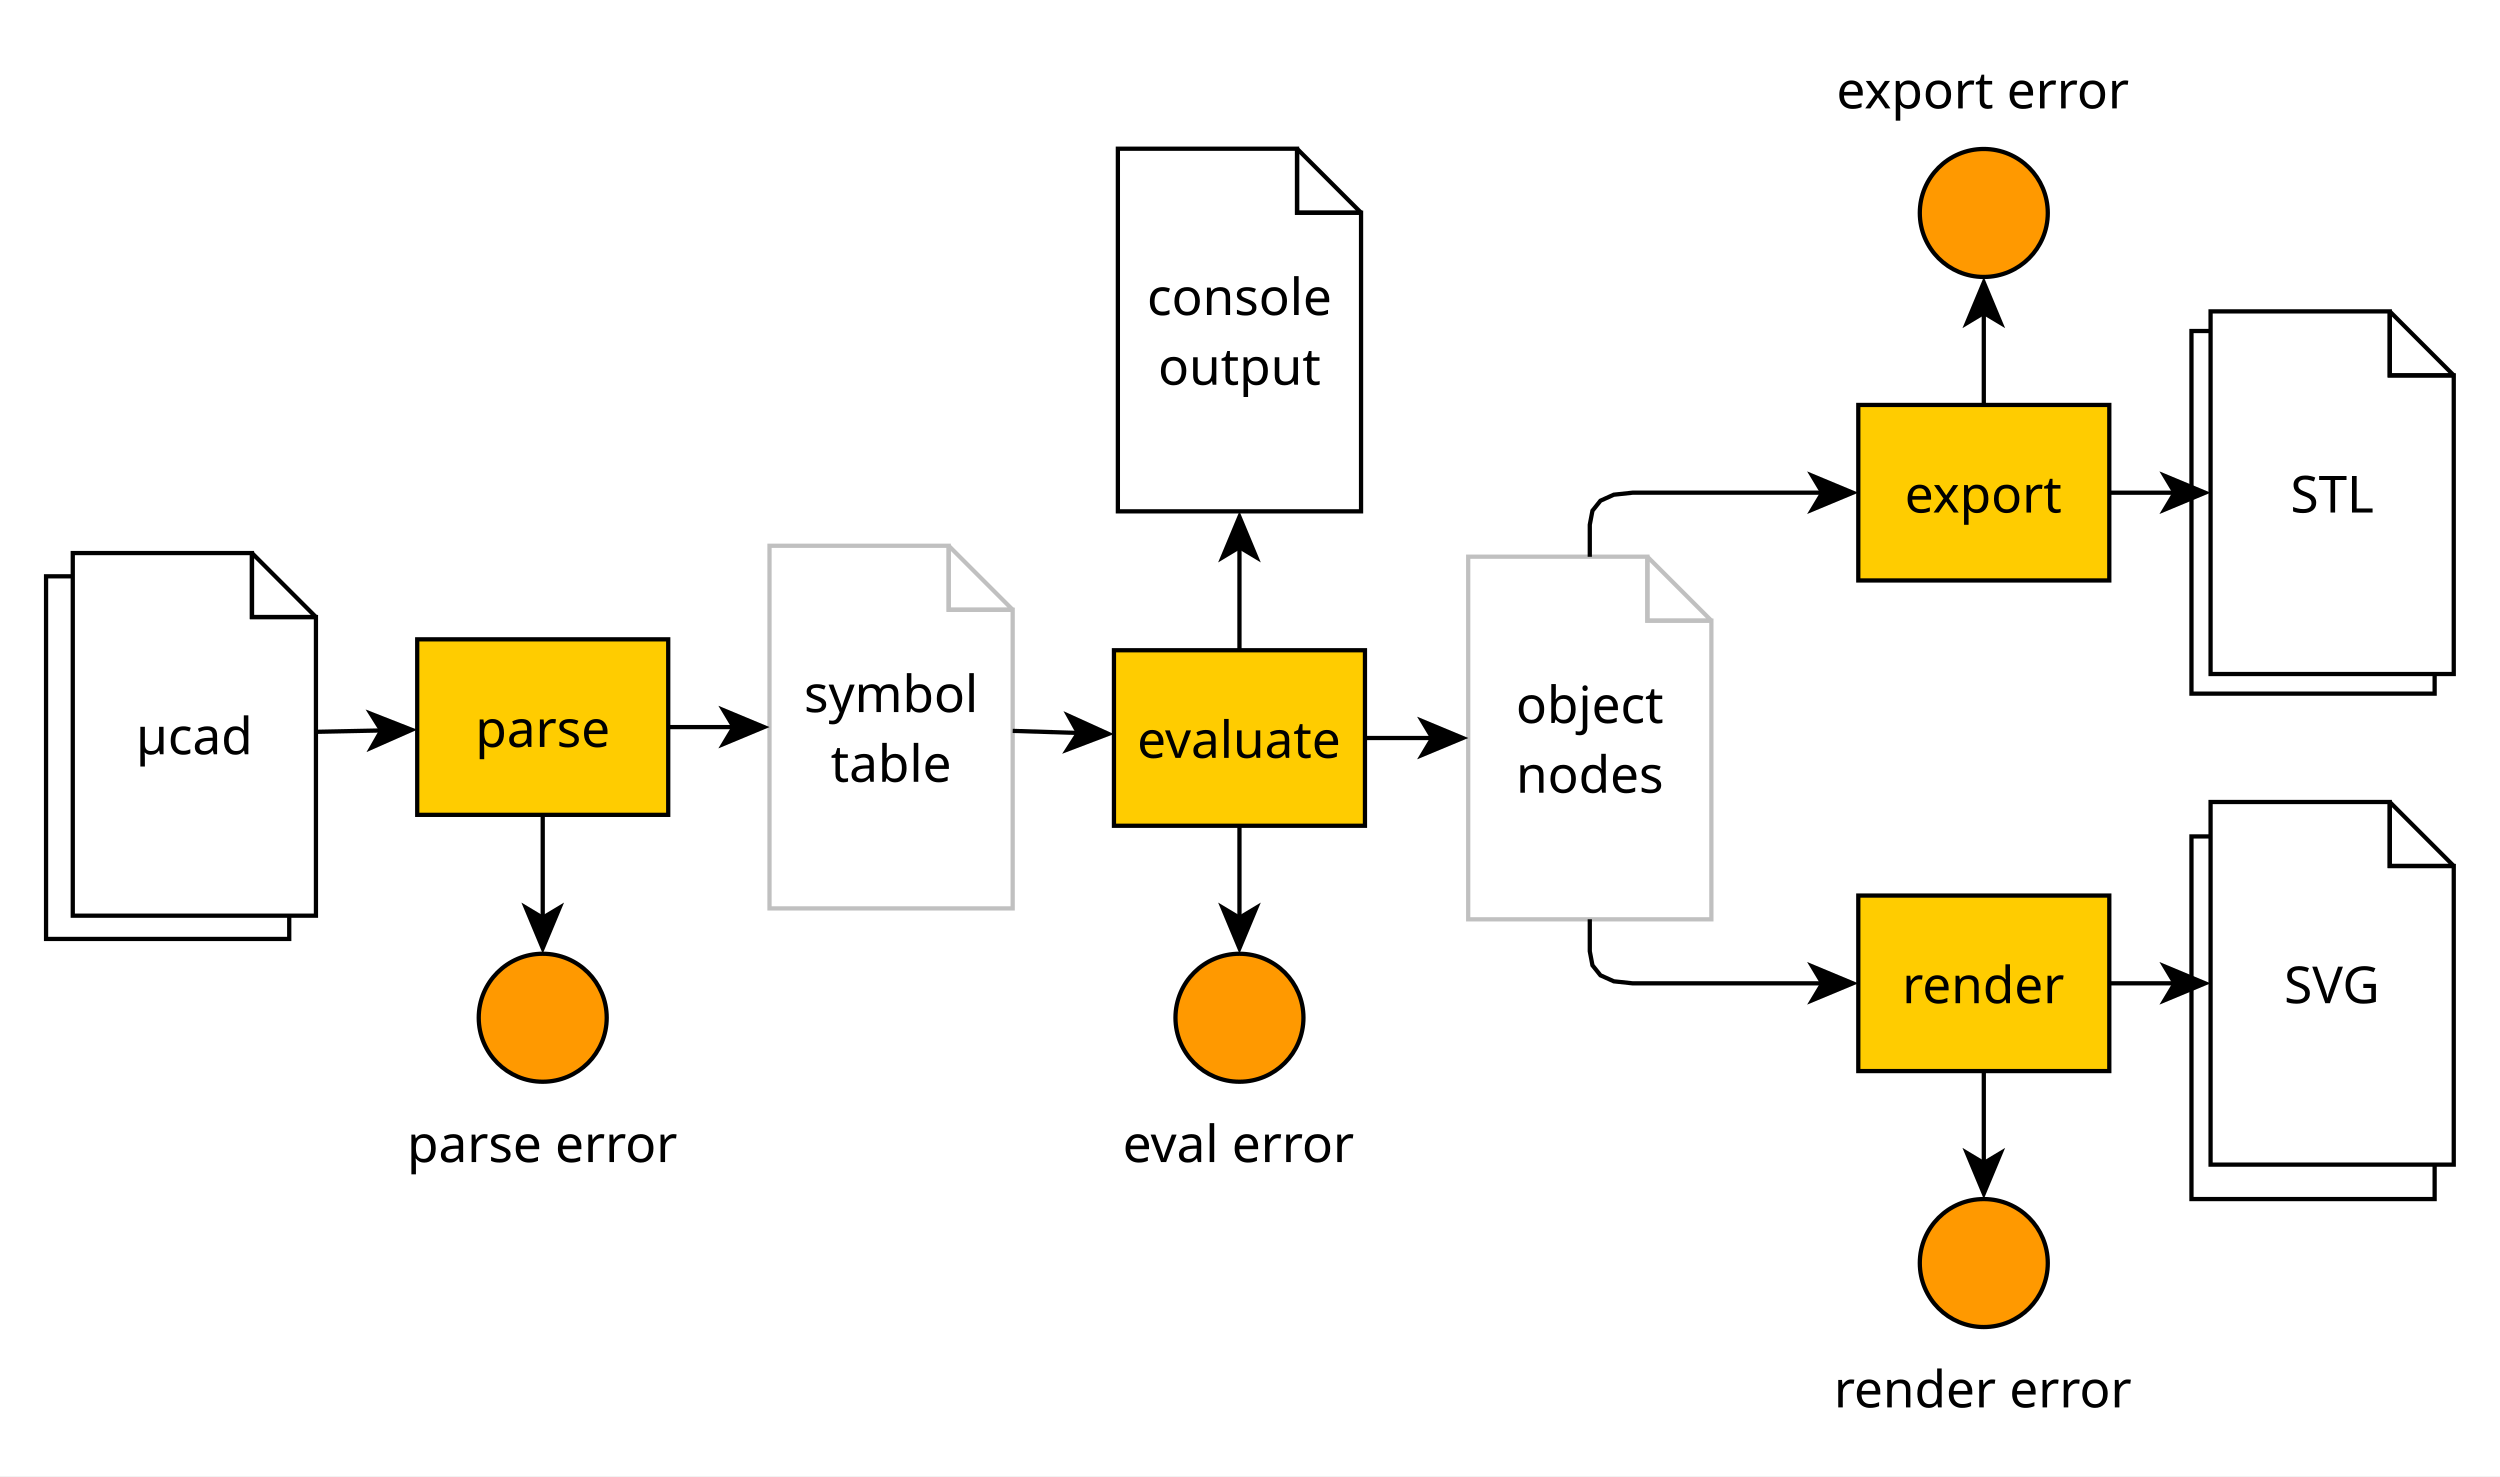
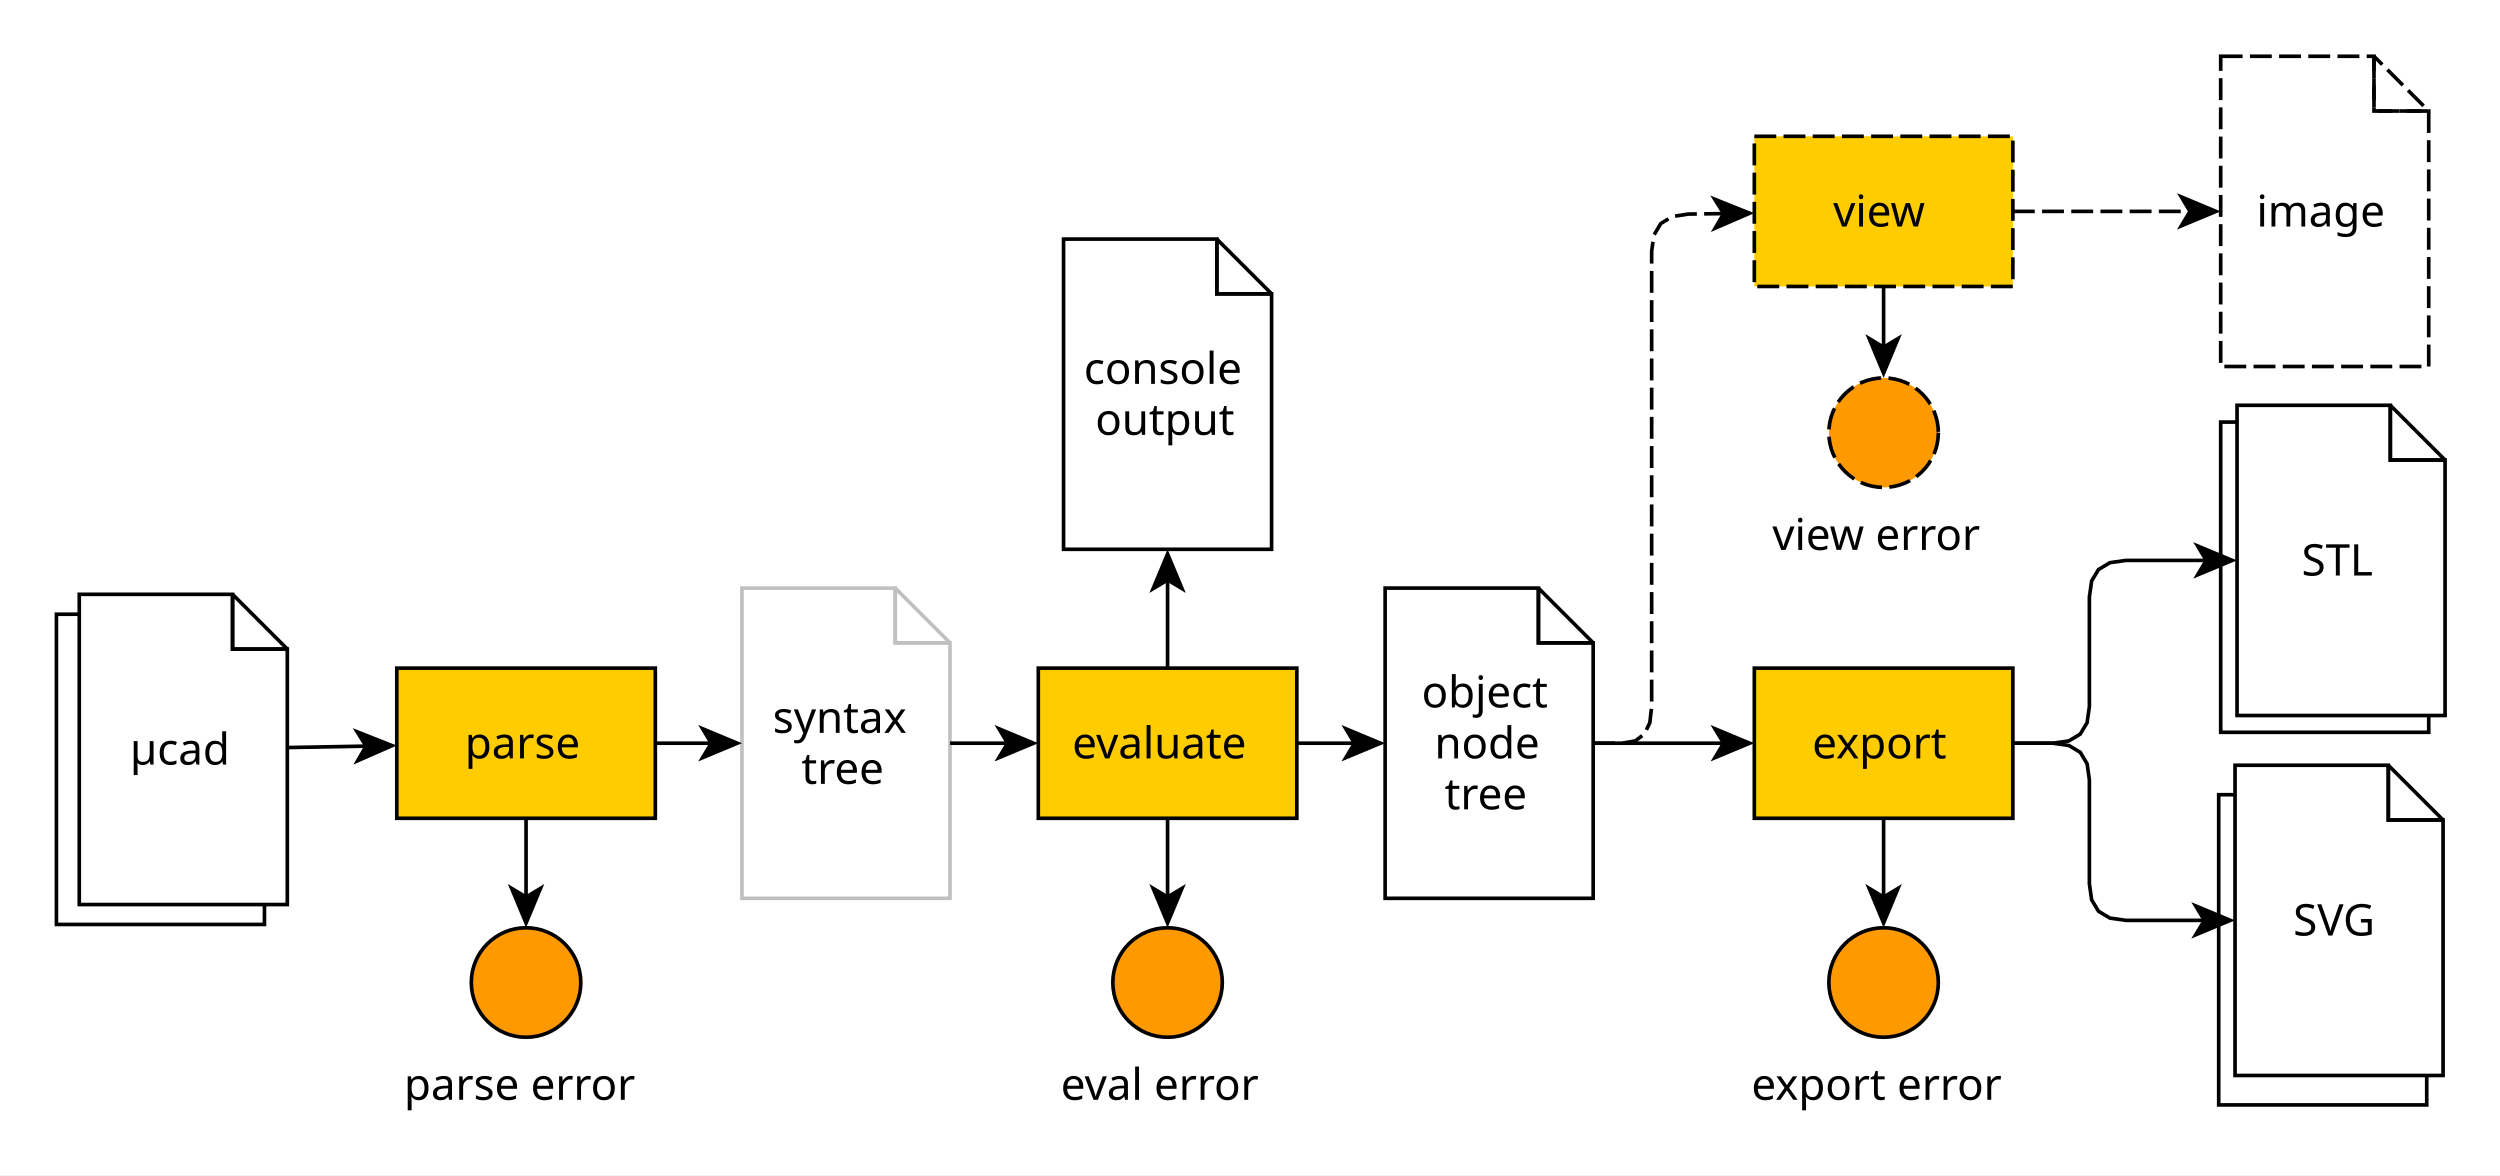
- <svg xmlns="http://www.w3.org/2000/svg" fill-opacity="1" color-rendering="auto" color-interpolation="auto" text-rendering="auto" stroke="black" stroke-linecap="square" width="879" stroke-miterlimit="10" shape-rendering="auto" stroke-opacity="1" fill="black" stroke-dasharray="none" font-weight="normal" stroke-width="1" height="519" font-family="'Dialog'" font-style="normal" stroke-linejoin="miter" font-size="12px" stroke-dashoffset="0" image-rendering="auto">
+ <svg xmlns="http://www.w3.org/2000/svg" fill-opacity="1" color-rendering="auto" color-interpolation="auto" text-rendering="auto" stroke="black" stroke-linecap="square" width="685" stroke-miterlimit="10" shape-rendering="auto" stroke-opacity="1" fill="black" stroke-dasharray="none" font-weight="normal" stroke-width="1" height="322" font-family="'Dialog'" font-style="normal" stroke-linejoin="miter" font-size="12px" stroke-dashoffset="0" image-rendering="auto">
  <defs id="genericDefs" />
  <g>
    <defs id="defs1">
      <clipPath clipPathUnits="userSpaceOnUse" id="clipPath1">
-         <path d="M0 0 L879 0 L879 519 L0 519 L0 0 Z" />
+         <path d="M0 0 L685 0 L685 322 L0 322 L0 0 Z" />
      </clipPath>
      <clipPath clipPathUnits="userSpaceOnUse" id="clipPath2">
-         <path d="M300 143 L886 143 L886 489 L300 489 L300 143 Z" />
+         <path d="M250 458 L935 458 L935 780 L250 780 L250 458 Z" />
      </clipPath>
    </defs>
-     <g fill="white" text-rendering="geometricPrecision" shape-rendering="geometricPrecision" transform="scale(1.5,1.5) translate(-300,-143)" stroke="white">
-       <rect x="300" width="586" height="346" y="143" clip-path="url(#clipPath2)" stroke="none" />
+     <g fill="white" text-rendering="geometricPrecision" shape-rendering="geometricPrecision" transform="translate(-250,-458)" stroke="white">
+       <rect x="250" width="685" height="322" y="458" clip-path="url(#clipPath2)" stroke="none" />
    </g>
-     <g fill="white" text-rendering="geometricPrecision" shape-rendering="geometricPrecision" transform="matrix(1.5,0,0,1.5,-450,-214.5)" stroke="white">
-       <path d="M813.679 339.06 L855.679 339.06 L855.679 354.06 L870.679 354.06 L870.679 424.06 L813.679 424.06 Z" stroke="none" clip-path="url(#clipPath2)" />
-       <path d="M855.679 339.06 L855.679 354.06 L870.679 354.06 Z" clip-path="url(#clipPath2)" fill-rule="evenodd" stroke="none" />
+     <g fill="rgb(255,204,0)" text-rendering="geometricPrecision" shape-rendering="geometricPrecision" transform="matrix(1,0,0,1,-250,-458)" stroke="rgb(255,204,0)">
+       <rect x="730.687" width="70.836" height="41.141" y="641.068" clip-path="url(#clipPath2)" stroke="none" />
    </g>
-     <g text-rendering="geometricPrecision" stroke-miterlimit="1.45" shape-rendering="geometricPrecision" transform="matrix(1.5,0,0,1.5,-450,-214.5)" stroke-linecap="butt">
-       <path fill="none" d="M813.679 339.06 L855.679 339.06 L855.679 354.06 L870.679 354.06 L870.679 424.06 L813.679 424.06 Z" clip-path="url(#clipPath2)" />
-       <path fill="none" d="M855.679 339.06 L855.679 354.06 L870.679 354.06 Z" clip-path="url(#clipPath2)" fill-rule="evenodd" />
-       <text x="830.917" xml:space="preserve" y="386.216" clip-path="url(#clipPath2)" font-family="sans-serif" stroke="none">SVG</text>
+     <g text-rendering="geometricPrecision" stroke-miterlimit="1.45" shape-rendering="geometricPrecision" transform="matrix(1,0,0,1,-250,-458)" stroke-linecap="butt">
+       <rect fill="none" x="730.687" width="70.836" height="41.141" y="641.068" clip-path="url(#clipPath2)" />
+       <text x="746.564" xml:space="preserve" y="665.793" clip-path="url(#clipPath2)" font-family="sans-serif" stroke="none">export</text>
    </g>
-     <g fill="white" text-rendering="geometricPrecision" shape-rendering="geometricPrecision" transform="matrix(1.5,0,0,1.5,-450,-214.5)" stroke="white">
-       <path d="M310.796 278.089 L352.796 278.089 L352.796 293.089 L367.796 293.089 L367.796 363.089 L310.796 363.089 Z" stroke="none" clip-path="url(#clipPath2)" />
-       <path d="M352.796 278.089 L352.796 293.089 L367.796 293.089 Z" clip-path="url(#clipPath2)" fill-rule="evenodd" stroke="none" />
+     <g fill="white" text-rendering="geometricPrecision" shape-rendering="geometricPrecision" transform="matrix(1,0,0,1,-250,-458)" stroke="white">
+       <path d="M857.923 675.749 L899.923 675.749 L899.923 690.749 L914.923 690.749 L914.923 760.749 L857.923 760.749 Z" stroke="none" clip-path="url(#clipPath2)" />
+       <path d="M899.923 675.749 L899.923 690.749 L914.923 690.749 Z" clip-path="url(#clipPath2)" fill-rule="evenodd" stroke="none" />
    </g>
-     <g text-rendering="geometricPrecision" stroke-miterlimit="1.45" shape-rendering="geometricPrecision" transform="matrix(1.5,0,0,1.5,-450,-214.5)" stroke-linecap="butt">
-       <path fill="none" d="M310.796 278.089 L352.796 278.089 L352.796 293.089 L367.796 293.089 L367.796 363.089 L310.796 363.089 Z" clip-path="url(#clipPath2)" />
-       <path fill="none" d="M352.796 278.089 L352.796 293.089 L367.796 293.089 Z" clip-path="url(#clipPath2)" fill-rule="evenodd" />
-       <text x="325.622" xml:space="preserve" y="325.245" clip-path="url(#clipPath2)" font-family="sans-serif" stroke="none">µcad</text>
+     <g text-rendering="geometricPrecision" stroke-miterlimit="1.45" shape-rendering="geometricPrecision" transform="matrix(1,0,0,1,-250,-458)" stroke-linecap="butt">
+       <path fill="none" d="M857.923 675.749 L899.923 675.749 L899.923 690.749 L914.923 690.749 L914.923 760.749 L857.923 760.749 Z" clip-path="url(#clipPath2)" />
+       <path fill="none" d="M899.923 675.749 L899.923 690.749 L914.923 690.749 Z" clip-path="url(#clipPath2)" fill-rule="evenodd" />
+       <text x="873.86" xml:space="preserve" y="722.404" clip-path="url(#clipPath2)" font-family="sans-serif" stroke="none">SVG</text>
    </g>
-     <g fill="rgb(255,204,0)" text-rendering="geometricPrecision" shape-rendering="geometricPrecision" transform="matrix(1.5,0,0,1.5,-450,-214.5)" stroke="rgb(255,204,0)">
-       <rect x="397.796" width="58.836" height="41.141" y="292.859" clip-path="url(#clipPath2)" stroke="none" />
+     <g fill="white" text-rendering="geometricPrecision" shape-rendering="geometricPrecision" transform="matrix(1,0,0,1,-250,-458)" stroke="white">
+       <path d="M265.461 626.299 L307.461 626.299 L307.461 641.299 L322.461 641.299 L322.461 711.299 L265.461 711.299 Z" stroke="none" clip-path="url(#clipPath2)" />
+       <path d="M307.461 626.299 L307.461 641.299 L322.461 641.299 Z" clip-path="url(#clipPath2)" fill-rule="evenodd" stroke="none" />
    </g>
-     <g text-rendering="geometricPrecision" stroke-miterlimit="1.45" shape-rendering="geometricPrecision" transform="matrix(1.5,0,0,1.5,-450,-214.5)" stroke-linecap="butt">
-       <rect fill="none" x="397.796" width="58.836" height="41.141" y="292.859" clip-path="url(#clipPath2)" />
-       <text x="411.422" xml:space="preserve" y="318.086" clip-path="url(#clipPath2)" font-family="sans-serif" stroke="none">parse</text>
+     <g text-rendering="geometricPrecision" stroke-miterlimit="1.45" shape-rendering="geometricPrecision" transform="matrix(1,0,0,1,-250,-458)" stroke-linecap="butt">
+       <path fill="none" d="M265.461 626.299 L307.461 626.299 L307.461 641.299 L322.461 641.299 L322.461 711.299 L265.461 711.299 Z" clip-path="url(#clipPath2)" />
+       <path fill="none" d="M307.461 626.299 L307.461 641.299 L322.461 641.299 Z" clip-path="url(#clipPath2)" fill-rule="evenodd" />
+       <text x="279.359" xml:space="preserve" y="672.953" clip-path="url(#clipPath2)" font-family="sans-serif" stroke="none">µcad</text>
    </g>
-     <g fill="rgb(255,204,0)" text-rendering="geometricPrecision" shape-rendering="geometricPrecision" transform="matrix(1.5,0,0,1.5,-450,-214.5)" stroke="rgb(255,204,0)">
-       <rect x="561.111" width="58.836" height="41.141" y="295.419" clip-path="url(#clipPath2)" stroke="none" />
+     <g fill="rgb(255,204,0)" text-rendering="geometricPrecision" shape-rendering="geometricPrecision" transform="matrix(1,0,0,1,-250,-458)" stroke="rgb(255,204,0)">
+       <rect x="358.721" width="70.836" height="41.141" y="641.068" clip-path="url(#clipPath2)" stroke="none" />
    </g>
-     <g text-rendering="geometricPrecision" stroke-miterlimit="1.45" shape-rendering="geometricPrecision" transform="matrix(1.5,0,0,1.5,-450,-214.5)" stroke-linecap="butt">
-       <rect fill="none" x="561.111" width="58.836" height="41.141" y="295.419" clip-path="url(#clipPath2)" />
-       <text x="566.559" xml:space="preserve" y="320.646" clip-path="url(#clipPath2)" font-family="sans-serif" stroke="none">evaluate</text>
+     <g text-rendering="geometricPrecision" stroke-miterlimit="1.45" shape-rendering="geometricPrecision" transform="matrix(1,0,0,1,-250,-458)" stroke-linecap="butt">
+       <rect fill="none" x="358.721" width="70.836" height="41.141" y="641.068" clip-path="url(#clipPath2)" />
+       <text x="377.37" xml:space="preserve" y="665.793" clip-path="url(#clipPath2)" font-family="sans-serif" stroke="none">parse</text>
    </g>
-     <g fill="rgb(255,204,0)" text-rendering="geometricPrecision" shape-rendering="geometricPrecision" transform="matrix(1.5,0,0,1.5,-450,-214.5)" stroke="rgb(255,204,0)">
-       <rect x="735.584" width="58.836" height="41.141" y="352.919" clip-path="url(#clipPath2)" stroke="none" />
+     <g fill="rgb(255,204,0)" text-rendering="geometricPrecision" shape-rendering="geometricPrecision" transform="matrix(1,0,0,1,-250,-458)" stroke="rgb(255,204,0)">
+       <rect x="534.495" width="70.836" height="41.141" y="641.068" clip-path="url(#clipPath2)" stroke="none" />
    </g>
-     <g text-rendering="geometricPrecision" stroke-miterlimit="1.45" shape-rendering="geometricPrecision" transform="matrix(1.5,0,0,1.5,-450,-214.5)" stroke-linecap="butt">
-       <rect fill="none" x="735.584" width="58.836" height="41.141" y="352.919" clip-path="url(#clipPath2)" />
-       <text x="745.88" xml:space="preserve" y="378.146" clip-path="url(#clipPath2)" font-family="sans-serif" stroke="none">render</text>
+     <g text-rendering="geometricPrecision" stroke-miterlimit="1.45" shape-rendering="geometricPrecision" transform="matrix(1,0,0,1,-250,-458)" stroke-linecap="butt">
+       <rect fill="none" x="534.495" width="70.836" height="41.141" y="641.068" clip-path="url(#clipPath2)" />
+       <text x="543.803" xml:space="preserve" y="665.793" clip-path="url(#clipPath2)" font-family="sans-serif" stroke="none">evaluate</text>
    </g>
-     <g fill="rgb(255,204,0)" text-rendering="geometricPrecision" shape-rendering="geometricPrecision" transform="matrix(1.5,0,0,1.5,-450,-214.5)" stroke="rgb(255,204,0)">
-       <rect x="735.584" width="58.836" height="41.141" y="237.919" clip-path="url(#clipPath2)" stroke="none" />
+     <g fill="white" text-rendering="geometricPrecision" shape-rendering="geometricPrecision" transform="matrix(1,0,0,1,-250,-458)" stroke="white">
+       <path d="M541.413 523.508 L583.413 523.508 L583.413 538.508 L598.413 538.508 L598.413 608.508 L541.413 608.508 Z" stroke="none" clip-path="url(#clipPath2)" />
+       <path d="M583.413 523.508 L583.413 538.508 L598.413 538.508 Z" clip-path="url(#clipPath2)" fill-rule="evenodd" stroke="none" />
    </g>
-     <g text-rendering="geometricPrecision" stroke-miterlimit="1.45" shape-rendering="geometricPrecision" transform="matrix(1.5,0,0,1.5,-450,-214.5)" stroke-linecap="butt">
-       <rect fill="none" x="735.584" width="58.836" height="41.141" y="237.919" clip-path="url(#clipPath2)" />
-       <text x="746.48" xml:space="preserve" y="263.146" clip-path="url(#clipPath2)" font-family="sans-serif" stroke="none">export</text>
+     <g text-rendering="geometricPrecision" stroke-miterlimit="1.45" shape-rendering="geometricPrecision" transform="matrix(1,0,0,1,-250,-458)" stroke-linecap="butt">
+       <path fill="none" d="M541.413 523.508 L583.413 523.508 L583.413 538.508 L598.413 538.508 L598.413 608.508 L541.413 608.508 Z" clip-path="url(#clipPath2)" />
+       <path fill="none" d="M583.413 523.508 L583.413 538.508 L598.413 538.508 Z" clip-path="url(#clipPath2)" fill-rule="evenodd" />
+       <text x="546.985" xml:space="preserve" y="563.178" clip-path="url(#clipPath2)" font-family="sans-serif" stroke="none">console</text>
+       <text x="550.123" xml:space="preserve" y="577.147" clip-path="url(#clipPath2)" font-family="sans-serif" stroke="none">output</text>
    </g>
-     <g fill="white" text-rendering="geometricPrecision" shape-rendering="geometricPrecision" transform="matrix(1.5,0,0,1.5,-450,-214.5)" stroke="white">
-       <path d="M562.029 177.859 L604.029 177.859 L604.029 192.859 L619.029 192.859 L619.029 262.859 L562.029 262.859 Z" stroke="none" clip-path="url(#clipPath2)" />
-       <path d="M604.029 177.859 L604.029 192.859 L619.029 192.859 Z" clip-path="url(#clipPath2)" fill-rule="evenodd" stroke="none" />
+     <g fill="rgb(255,153,0)" text-rendering="geometricPrecision" shape-rendering="geometricPrecision" transform="matrix(1,0,0,1,-250,-458)" stroke="rgb(255,153,0)">
+       <circle r="15" clip-path="url(#clipPath2)" cx="394.139" cy="727.209" stroke="none" />
    </g>
-     <g text-rendering="geometricPrecision" stroke-miterlimit="1.45" shape-rendering="geometricPrecision" transform="matrix(1.5,0,0,1.5,-450,-214.5)" stroke-linecap="butt">
-       <path fill="none" d="M562.029 177.859 L604.029 177.859 L604.029 192.859 L619.029 192.859 L619.029 262.859 L562.029 262.859 Z" clip-path="url(#clipPath2)" />
-       <path fill="none" d="M604.029 177.859 L604.029 192.859 L619.029 192.859 Z" clip-path="url(#clipPath2)" fill-rule="evenodd" />
-       <text x="568.875" xml:space="preserve" y="216.843" clip-path="url(#clipPath2)" font-family="sans-serif" stroke="none">console</text>
-       <text x="571.461" xml:space="preserve" y="233.187" clip-path="url(#clipPath2)" font-family="sans-serif" stroke="none">output</text>
+     <g text-rendering="geometricPrecision" stroke-miterlimit="1.45" shape-rendering="geometricPrecision" transform="matrix(1,0,0,1,-250,-458)" stroke-linecap="butt">
+       <circle fill="none" r="15" clip-path="url(#clipPath2)" cx="394.139" cy="727.209" />
+       <text x="360.7" xml:space="preserve" y="759.348" clip-path="url(#clipPath2)" font-family="sans-serif" stroke="none">parse error</text>
    </g>
-     <g fill="rgb(255,153,0)" text-rendering="geometricPrecision" shape-rendering="geometricPrecision" transform="matrix(1.5,0,0,1.5,-450,-214.5)" stroke="rgb(255,153,0)">
-       <circle r="15" clip-path="url(#clipPath2)" cx="427.214" cy="381.56" stroke="none" />
+     <g fill="rgb(255,153,0)" text-rendering="geometricPrecision" shape-rendering="geometricPrecision" transform="matrix(1,0,0,1,-250,-458)" stroke="rgb(255,153,0)">
+       <circle r="15" clip-path="url(#clipPath2)" cx="569.913" cy="727.209" stroke="none" />
    </g>
-     <g text-rendering="geometricPrecision" stroke-miterlimit="1.45" shape-rendering="geometricPrecision" transform="matrix(1.5,0,0,1.5,-450,-214.5)" stroke-linecap="butt">
-       <circle fill="none" r="15" clip-path="url(#clipPath2)" cx="427.214" cy="381.56" />
-       <text x="395.414" xml:space="preserve" y="415.388" clip-path="url(#clipPath2)" font-family="sans-serif" stroke="none">parse error</text>
+     <g text-rendering="geometricPrecision" stroke-miterlimit="1.45" shape-rendering="geometricPrecision" transform="matrix(1,0,0,1,-250,-458)" stroke-linecap="butt">
+       <circle fill="none" r="15" clip-path="url(#clipPath2)" cx="569.913" cy="727.209" />
+       <text x="540.657" xml:space="preserve" y="759.348" clip-path="url(#clipPath2)" font-family="sans-serif" stroke="none">eval error</text>
    </g>
-     <g fill="rgb(255,153,0)" text-rendering="geometricPrecision" shape-rendering="geometricPrecision" transform="matrix(1.5,0,0,1.5,-450,-214.5)" stroke="rgb(255,153,0)">
-       <circle r="15" clip-path="url(#clipPath2)" cx="590.529" cy="381.56" stroke="none" />
+     <g fill="white" text-rendering="geometricPrecision" shape-rendering="geometricPrecision" transform="matrix(1,0,0,1,-250,-458)" stroke="white">
+       <path d="M453.296 619.139 L495.296 619.139 L495.296 634.139 L510.296 634.139 L510.296 704.139 L453.296 704.139 Z" stroke="none" clip-path="url(#clipPath2)" />
+       <path d="M495.296 619.139 L495.296 634.139 L510.296 634.139 Z" clip-path="url(#clipPath2)" fill-rule="evenodd" stroke="none" />
    </g>
-     <g text-rendering="geometricPrecision" stroke-miterlimit="1.45" shape-rendering="geometricPrecision" transform="matrix(1.5,0,0,1.5,-450,-214.5)" stroke-linecap="butt">
-       <circle fill="none" r="15" clip-path="url(#clipPath2)" cx="590.529" cy="381.56" />
-       <text x="563.175" xml:space="preserve" y="415.388" clip-path="url(#clipPath2)" font-family="sans-serif" stroke="none">eval error</text>
+     <g stroke-linecap="butt" transform="matrix(1,0,0,1,-250,-458)" fill="silver" text-rendering="geometricPrecision" shape-rendering="geometricPrecision" stroke="silver" stroke-miterlimit="1.45">
+       <path fill="none" d="M453.296 619.139 L495.296 619.139 L495.296 634.139 L510.296 634.139 L510.296 704.139 L453.296 704.139 Z" clip-path="url(#clipPath2)" />
+       <path fill="none" d="M495.296 619.139 L495.296 634.139 L510.296 634.139 Z" clip-path="url(#clipPath2)" fill-rule="evenodd" />
+       <text x="461.737" y="658.809" clip-path="url(#clipPath2)" fill="black" font-family="sans-serif" stroke="none" xml:space="preserve">syntax</text>
+       <text x="469.594" y="672.777" clip-path="url(#clipPath2)" fill="black" font-family="sans-serif" stroke="none" xml:space="preserve">tree</text>
    </g>
-     <g fill="rgb(255,153,0)" text-rendering="geometricPrecision" shape-rendering="geometricPrecision" transform="matrix(1.5,0,0,1.5,-450,-214.5)" stroke="rgb(255,153,0)">
-       <circle r="15" clip-path="url(#clipPath2)" cx="765.002" cy="439.06" stroke="none" />
+     <g fill="white" text-rendering="geometricPrecision" shape-rendering="geometricPrecision" transform="matrix(1,0,0,1,-250,-458)" stroke="white">
+       <path d="M629.529 619.139 L671.529 619.139 L671.529 634.139 L686.529 634.139 L686.529 704.139 L629.529 704.139 Z" stroke="none" clip-path="url(#clipPath2)" />
+       <path d="M671.529 619.139 L671.529 634.139 L686.529 634.139 Z" clip-path="url(#clipPath2)" fill-rule="evenodd" stroke="none" />
    </g>
-     <g text-rendering="geometricPrecision" stroke-miterlimit="1.45" shape-rendering="geometricPrecision" transform="matrix(1.5,0,0,1.5,-450,-214.5)" stroke-linecap="butt">
-       <circle fill="none" r="15" clip-path="url(#clipPath2)" cx="765.002" cy="439.06" />
-       <text x="729.872" xml:space="preserve" y="472.888" clip-path="url(#clipPath2)" font-family="sans-serif" stroke="none">render error</text>
+     <g text-rendering="geometricPrecision" stroke-miterlimit="1.45" shape-rendering="geometricPrecision" transform="matrix(1,0,0,1,-250,-458)" stroke-linecap="butt">
+       <path fill="none" d="M629.529 619.139 L671.529 619.139 L671.529 634.139 L686.529 634.139 L686.529 704.139 L629.529 704.139 Z" clip-path="url(#clipPath2)" />
+       <path fill="none" d="M671.529 619.139 L671.529 634.139 L686.529 634.139 Z" clip-path="url(#clipPath2)" fill-rule="evenodd" />
+       <text x="639.54" xml:space="preserve" y="651.824" clip-path="url(#clipPath2)" font-family="sans-serif" stroke="none">object</text>
+       <text x="643.056" xml:space="preserve" y="665.793" clip-path="url(#clipPath2)" font-family="sans-serif" stroke="none">node</text>
+       <text x="645.827" xml:space="preserve" y="679.762" clip-path="url(#clipPath2)" font-family="sans-serif" stroke="none">tree</text>
    </g>
-     <g fill="rgb(255,153,0)" text-rendering="geometricPrecision" shape-rendering="geometricPrecision" transform="matrix(1.5,0,0,1.5,-450,-214.5)" stroke="rgb(255,153,0)">
-       <circle r="15" clip-path="url(#clipPath2)" cx="765.002" cy="192.919" stroke="none" />
+     <g fill="white" text-rendering="geometricPrecision" shape-rendering="geometricPrecision" transform="matrix(1,0,0,1,-250,-458)" stroke="white">
+       <path d="M271.721 620.845 L313.721 620.845 L313.721 635.845 L328.721 635.845 L328.721 705.845 L271.721 705.845 Z" stroke="none" clip-path="url(#clipPath2)" />
+       <path d="M313.721 620.845 L313.721 635.845 L328.721 635.845 Z" clip-path="url(#clipPath2)" fill-rule="evenodd" stroke="none" />
    </g>
-     <g text-rendering="geometricPrecision" stroke-miterlimit="1.45" shape-rendering="geometricPrecision" transform="matrix(1.5,0,0,1.5,-450,-214.5)" stroke-linecap="butt">
-       <circle fill="none" r="15" clip-path="url(#clipPath2)" cx="765.002" cy="192.919" />
-       <text x="730.472" xml:space="preserve" y="168.403" clip-path="url(#clipPath2)" font-family="sans-serif" stroke="none">export error</text>
+     <g text-rendering="geometricPrecision" stroke-miterlimit="1.45" shape-rendering="geometricPrecision" transform="matrix(1,0,0,1,-250,-458)" stroke-linecap="butt">
+       <path fill="none" d="M271.721 620.845 L313.721 620.845 L313.721 635.845 L328.721 635.845 L328.721 705.845 L271.721 705.845 Z" clip-path="url(#clipPath2)" />
+       <path fill="none" d="M313.721 620.845 L313.721 635.845 L328.721 635.845 Z" clip-path="url(#clipPath2)" fill-rule="evenodd" />
+       <text x="285.62" xml:space="preserve" y="667.499" clip-path="url(#clipPath2)" font-family="sans-serif" stroke="none">µcad</text>
    </g>
-     <g fill="white" text-rendering="geometricPrecision" shape-rendering="geometricPrecision" transform="matrix(1.5,0,0,1.5,-450,-214.5)" stroke="white">
-       <path d="M480.372 270.929 L522.372 270.929 L522.372 285.929 L537.372 285.929 L537.372 355.929 L480.372 355.929 Z" stroke="none" clip-path="url(#clipPath2)" />
-       <path d="M522.372 270.929 L522.372 285.929 L537.372 285.929 Z" clip-path="url(#clipPath2)" fill-rule="evenodd" stroke="none" />
+     <g fill="white" text-rendering="geometricPrecision" shape-rendering="geometricPrecision" transform="matrix(1,0,0,1,-250,-458)" stroke="white">
+       <path d="M862.403 667.679 L904.403 667.679 L904.403 682.679 L919.403 682.679 L919.403 752.679 L862.403 752.679 Z" stroke="none" clip-path="url(#clipPath2)" />
+       <path d="M904.403 667.679 L904.403 682.679 L919.403 682.679 Z" clip-path="url(#clipPath2)" fill-rule="evenodd" stroke="none" />
    </g>
-     <g stroke-linecap="butt" transform="matrix(1.5,0,0,1.5,-450,-214.5)" fill="silver" text-rendering="geometricPrecision" shape-rendering="geometricPrecision" stroke="silver" stroke-miterlimit="1.45">
-       <path fill="none" d="M480.372 270.929 L522.372 270.929 L522.372 285.929 L537.372 285.929 L537.372 355.929 L480.372 355.929 Z" clip-path="url(#clipPath2)" />
-       <path fill="none" d="M522.372 270.929 L522.372 285.929 L537.372 285.929 Z" clip-path="url(#clipPath2)" fill-rule="evenodd" />
-       <text x="488.46" y="309.913" clip-path="url(#clipPath2)" fill="black" font-family="sans-serif" stroke="none" xml:space="preserve">symbol</text>
-       <text x="494.718" y="326.257" clip-path="url(#clipPath2)" fill="black" font-family="sans-serif" stroke="none" xml:space="preserve">table</text>
+     <g text-rendering="geometricPrecision" stroke-miterlimit="1.45" shape-rendering="geometricPrecision" transform="matrix(1,0,0,1,-250,-458)" stroke-linecap="butt">
+       <path fill="none" d="M862.403 667.679 L904.403 667.679 L904.403 682.679 L919.403 682.679 L919.403 752.679 L862.403 752.679 Z" clip-path="url(#clipPath2)" />
+       <path fill="none" d="M904.403 667.679 L904.403 682.679 L919.403 682.679 Z" clip-path="url(#clipPath2)" fill-rule="evenodd" />
+       <text x="878.34" xml:space="preserve" y="714.333" clip-path="url(#clipPath2)" font-family="sans-serif" stroke="none">SVG</text>
    </g>
-     <g fill="white" text-rendering="geometricPrecision" shape-rendering="geometricPrecision" transform="matrix(1.5,0,0,1.5,-450,-214.5)" stroke="white">
-       <path d="M644.146 273.489 L686.146 273.489 L686.146 288.489 L701.146 288.489 L701.146 358.489 L644.146 358.489 Z" stroke="none" clip-path="url(#clipPath2)" />
-       <path d="M686.146 273.489 L686.146 288.489 L701.146 288.489 Z" clip-path="url(#clipPath2)" fill-rule="evenodd" stroke="none" />
+     <g fill="white" text-rendering="geometricPrecision" shape-rendering="geometricPrecision" transform="matrix(1,0,0,1,-250,-458)" stroke="white">
+       <path d="M858.471 573.649 L900.471 573.649 L900.471 588.649 L915.471 588.649 L915.471 658.649 L858.471 658.649 Z" stroke="none" clip-path="url(#clipPath2)" />
+       <path d="M900.471 573.649 L900.471 588.649 L915.471 588.649 Z" clip-path="url(#clipPath2)" fill-rule="evenodd" stroke="none" />
    </g>
-     <g stroke-linecap="butt" transform="matrix(1.5,0,0,1.5,-450,-214.5)" fill="silver" text-rendering="geometricPrecision" shape-rendering="geometricPrecision" stroke="silver" stroke-miterlimit="1.45">
-       <path fill="none" d="M644.146 273.489 L686.146 273.489 L686.146 288.489 L701.146 288.489 L701.146 358.489 L644.146 358.489 Z" clip-path="url(#clipPath2)" />
-       <path fill="none" d="M686.146 273.489 L686.146 288.489 L701.146 288.489 Z" clip-path="url(#clipPath2)" fill-rule="evenodd" />
-       <text x="655.347" y="312.473" clip-path="url(#clipPath2)" fill="black" font-family="sans-serif" stroke="none" xml:space="preserve">object</text>
-       <text x="655.36" y="328.817" clip-path="url(#clipPath2)" fill="black" font-family="sans-serif" stroke="none" xml:space="preserve">nodes</text>
+     <g text-rendering="geometricPrecision" stroke-miterlimit="1.45" shape-rendering="geometricPrecision" transform="matrix(1,0,0,1,-250,-458)" stroke-linecap="butt">
+       <path fill="none" d="M858.471 573.649 L900.471 573.649 L900.471 588.649 L915.471 588.649 L915.471 658.649 L858.471 658.649 Z" clip-path="url(#clipPath2)" />
+       <path fill="none" d="M900.471 573.649 L900.471 588.649 L915.471 588.649 Z" clip-path="url(#clipPath2)" fill-rule="evenodd" />
+       <text x="876.155" xml:space="preserve" y="620.303" clip-path="url(#clipPath2)" font-family="sans-serif" stroke="none">STL</text>
    </g>
-     <g fill="white" text-rendering="geometricPrecision" shape-rendering="geometricPrecision" transform="matrix(1.5,0,0,1.5,-450,-214.5)" stroke="white">
-       <path d="M317.057 272.636 L359.057 272.636 L359.057 287.636 L374.057 287.636 L374.057 357.636 L317.057 357.636 Z" stroke="none" clip-path="url(#clipPath2)" />
-       <path d="M359.057 272.636 L359.057 287.636 L374.057 287.636 Z" clip-path="url(#clipPath2)" fill-rule="evenodd" stroke="none" />
+     <g fill="white" text-rendering="geometricPrecision" shape-rendering="geometricPrecision" transform="matrix(1,0,0,1,-250,-458)" stroke="white">
+       <path d="M862.951 569.049 L904.951 569.049 L904.951 584.049 L919.951 584.049 L919.951 654.049 L862.951 654.049 Z" stroke="none" clip-path="url(#clipPath2)" />
+       <path d="M904.951 569.049 L904.951 584.049 L919.951 584.049 Z" clip-path="url(#clipPath2)" fill-rule="evenodd" stroke="none" />
    </g>
-     <g text-rendering="geometricPrecision" stroke-miterlimit="1.45" shape-rendering="geometricPrecision" transform="matrix(1.5,0,0,1.5,-450,-214.5)" stroke-linecap="butt">
-       <path fill="none" d="M317.057 272.636 L359.057 272.636 L359.057 287.636 L374.057 287.636 L374.057 357.636 L317.057 357.636 Z" clip-path="url(#clipPath2)" />
-       <path fill="none" d="M359.057 272.636 L359.057 287.636 L374.057 287.636 Z" clip-path="url(#clipPath2)" fill-rule="evenodd" />
-       <text x="331.883" xml:space="preserve" y="319.792" clip-path="url(#clipPath2)" font-family="sans-serif" stroke="none">µcad</text>
+     <g text-rendering="geometricPrecision" stroke-miterlimit="1.45" shape-rendering="geometricPrecision" transform="matrix(1,0,0,1,-250,-458)" stroke-linecap="butt">
+       <path fill="none" d="M862.951 569.049 L904.951 569.049 L904.951 584.049 L919.951 584.049 L919.951 654.049 L862.951 654.049 Z" clip-path="url(#clipPath2)" />
+       <path fill="none" d="M904.951 569.049 L904.951 584.049 L919.951 584.049 Z" clip-path="url(#clipPath2)" fill-rule="evenodd" />
+       <text x="880.635" xml:space="preserve" y="615.704" clip-path="url(#clipPath2)" font-family="sans-serif" stroke="none">STL</text>
    </g>
-     <g fill="white" text-rendering="geometricPrecision" shape-rendering="geometricPrecision" transform="matrix(1.5,0,0,1.5,-450,-214.5)" stroke="white">
-       <path d="M813.679 220.589 L855.679 220.589 L855.679 235.589 L870.679 235.589 L870.679 305.589 L813.679 305.589 Z" stroke="none" clip-path="url(#clipPath2)" />
-       <path d="M855.679 220.589 L855.679 235.589 L870.679 235.589 Z" clip-path="url(#clipPath2)" fill-rule="evenodd" stroke="none" />
+     <g fill="rgb(255,153,0)" text-rendering="geometricPrecision" shape-rendering="geometricPrecision" transform="matrix(1,0,0,1,-250,-458)" stroke="rgb(255,153,0)">
+       <circle r="15" clip-path="url(#clipPath2)" cx="766.105" cy="727.209" stroke="none" />
    </g>
-     <g text-rendering="geometricPrecision" stroke-miterlimit="1.45" shape-rendering="geometricPrecision" transform="matrix(1.5,0,0,1.5,-450,-214.5)" stroke-linecap="butt">
-       <path fill="none" d="M813.679 220.589 L855.679 220.589 L855.679 235.589 L870.679 235.589 L870.679 305.589 L813.679 305.589 Z" clip-path="url(#clipPath2)" />
-       <path fill="none" d="M855.679 220.589 L855.679 235.589 L870.679 235.589 Z" clip-path="url(#clipPath2)" fill-rule="evenodd" />
-       <text x="832.405" xml:space="preserve" y="267.745" clip-path="url(#clipPath2)" font-family="sans-serif" stroke="none">STL</text>
+     <g text-rendering="geometricPrecision" stroke-miterlimit="1.45" shape-rendering="geometricPrecision" transform="matrix(1,0,0,1,-250,-458)" stroke-linecap="butt">
+       <circle fill="none" r="15" clip-path="url(#clipPath2)" cx="766.105" cy="727.209" />
+       <text x="729.894" xml:space="preserve" y="759.348" clip-path="url(#clipPath2)" font-family="sans-serif" stroke="none">export error</text>
    </g>
-     <g fill="white" text-rendering="geometricPrecision" shape-rendering="geometricPrecision" transform="matrix(1.5,0,0,1.5,-450,-214.5)" stroke="white">
-       <path d="M818.159 215.989 L860.159 215.989 L860.159 230.989 L875.159 230.989 L875.159 300.989 L818.159 300.989 Z" stroke="none" clip-path="url(#clipPath2)" />
-       <path d="M860.159 215.989 L860.159 230.989 L875.159 230.989 Z" clip-path="url(#clipPath2)" fill-rule="evenodd" stroke="none" />
+     <g fill="white" text-rendering="geometricPrecision" shape-rendering="geometricPrecision" transform="matrix(1,0,0,1,-250,-458)" stroke="white">
+       <path d="M858.471 473.419 L900.471 473.419 L900.471 488.419 L915.471 488.419 L915.471 558.419 L858.471 558.419 Z" stroke="none" clip-path="url(#clipPath2)" />
+       <path d="M900.471 473.419 L900.471 488.419 L915.471 488.419 Z" clip-path="url(#clipPath2)" fill-rule="evenodd" stroke="none" />
    </g>
-     <g text-rendering="geometricPrecision" stroke-miterlimit="1.45" shape-rendering="geometricPrecision" transform="matrix(1.5,0,0,1.5,-450,-214.5)" stroke-linecap="butt">
-       <path fill="none" d="M818.159 215.989 L860.159 215.989 L860.159 230.989 L875.159 230.989 L875.159 300.989 L818.159 300.989 Z" clip-path="url(#clipPath2)" />
-       <path fill="none" d="M860.159 215.989 L860.159 230.989 L875.159 230.989 Z" clip-path="url(#clipPath2)" fill-rule="evenodd" />
-       <text x="836.885" xml:space="preserve" y="263.146" clip-path="url(#clipPath2)" font-family="sans-serif" stroke="none">STL</text>
+     <g text-rendering="geometricPrecision" stroke-miterlimit="1.45" stroke-dasharray="6,2" shape-rendering="geometricPrecision" transform="matrix(1,0,0,1,-250,-458)" stroke-linecap="butt">
+       <path fill="none" d="M858.471 473.419 L900.471 473.419 L900.471 488.419 L915.471 488.419 L915.471 558.419 L858.471 558.419 Z" clip-path="url(#clipPath2)" />
+       <path fill="none" d="M900.471 473.419 L900.471 488.419 L915.471 488.419 Z" clip-path="url(#clipPath2)" fill-rule="evenodd" />
+       <text x="868.283" y="520.073" clip-path="url(#clipPath2)" font-family="sans-serif" stroke-dasharray="none" stroke="none" xml:space="preserve">image</text>
    </g>
-     <g fill="white" text-rendering="geometricPrecision" shape-rendering="geometricPrecision" transform="matrix(1.5,0,0,1.5,-450,-214.5)" stroke="white">
-       <path d="M818.159 330.989 L860.159 330.989 L860.159 345.989 L875.159 345.989 L875.159 415.989 L818.159 415.989 Z" stroke="none" clip-path="url(#clipPath2)" />
-       <path d="M860.159 330.989 L860.159 345.989 L875.159 345.989 Z" clip-path="url(#clipPath2)" fill-rule="evenodd" stroke="none" />
+     <g fill="rgb(255,204,0)" text-rendering="geometricPrecision" shape-rendering="geometricPrecision" transform="matrix(1,0,0,1,-250,-458)" stroke="rgb(255,204,0)">
+       <rect x="730.687" width="70.836" height="41.141" y="495.348" clip-path="url(#clipPath2)" stroke="none" />
    </g>
-     <g text-rendering="geometricPrecision" stroke-miterlimit="1.45" shape-rendering="geometricPrecision" transform="matrix(1.5,0,0,1.5,-450,-214.5)" stroke-linecap="butt">
-       <path fill="none" d="M818.159 330.989 L860.159 330.989 L860.159 345.989 L875.159 345.989 L875.159 415.989 L818.159 415.989 Z" clip-path="url(#clipPath2)" />
-       <path fill="none" d="M860.159 330.989 L860.159 345.989 L875.159 345.989 Z" clip-path="url(#clipPath2)" fill-rule="evenodd" />
-       <text x="835.398" xml:space="preserve" y="378.146" clip-path="url(#clipPath2)" font-family="sans-serif" stroke="none">SVG</text>
-       <path fill="none" d="M590.529 295.419 L590.529 270.837" clip-path="url(#clipPath2)" />
-       <path d="M590.529 262.837 L585.529 274.837 L590.529 271.837 L595.529 274.837 Z" clip-path="url(#clipPath2)" stroke="none" />
-       <path fill="none" d="M427.214 334 L427.214 358.56" clip-path="url(#clipPath2)" />
-       <path d="M427.214 366.56 L432.214 354.56 L427.214 357.56 L422.214 354.56 Z" clip-path="url(#clipPath2)" stroke="none" />
-       <path fill="none" d="M590.529 336.56 L590.529 358.56" clip-path="url(#clipPath2)" />
-       <path d="M590.529 366.56 L595.529 354.56 L590.529 357.56 L585.529 354.56 Z" clip-path="url(#clipPath2)" stroke="none" />
-       <path fill="none" d="M765.002 394.06 L765.002 416.06" clip-path="url(#clipPath2)" />
-       <path d="M765.002 424.06 L770.002 412.06 L765.002 415.06 L760.002 412.06 Z" clip-path="url(#clipPath2)" stroke="none" />
-       <path fill="none" d="M765.002 237.919 L765.002 215.919" clip-path="url(#clipPath2)" />
-       <path d="M765.002 207.919 L760.002 219.919 L765.002 216.919 L770.002 219.919 Z" clip-path="url(#clipPath2)" stroke="none" />
-       <path fill="none" d="M456.632 313.429 L472.38 313.429" clip-path="url(#clipPath2)" />
-       <path d="M480.38 313.429 L468.38 308.429 L471.38 313.429 L468.38 318.429 Z" clip-path="url(#clipPath2)" stroke="none" />
-       <path fill="none" d="M537.38 314.323 L553.115 314.817" clip-path="url(#clipPath2)" />
-       <path d="M561.111 315.067 L549.274 309.694 L552.116 314.785 L548.961 319.689 Z" clip-path="url(#clipPath2)" stroke="none" />
-       <path fill="none" d="M619.947 315.989 L636.161 315.989" clip-path="url(#clipPath2)" />
-       <path d="M644.161 315.989 L632.161 310.989 L635.161 315.989 L632.161 320.989 Z" clip-path="url(#clipPath2)" stroke="none" />
-       <path fill="none" d="M672.646 358.469 L672.646 365.979 L673.271 369.265 L675.146 371.612 L678.271 373.02 L682.646 373.489 L727.584 373.489" clip-path="url(#clipPath2)" />
-       <path d="M735.584 373.489 L723.584 368.489 L726.584 373.489 L723.584 378.489 Z" clip-path="url(#clipPath2)" stroke="none" />
-       <path fill="none" d="M672.646 273.51 L672.646 266 L673.271 262.714 L675.146 260.367 L678.271 258.959 L682.646 258.489 L727.584 258.489" clip-path="url(#clipPath2)" />
-       <path d="M735.584 258.489 L723.584 253.489 L726.584 258.489 L723.584 263.489 Z" clip-path="url(#clipPath2)" stroke="none" />
-       <path fill="none" d="M374.065 314.54 L389.798 314.211" clip-path="url(#clipPath2)" />
-       <path d="M397.796 314.044 L385.695 309.296 L388.798 314.232 L385.904 319.294 Z" clip-path="url(#clipPath2)" stroke="none" />
-       <path fill="none" d="M794.42 258.489 L810.168 258.489" clip-path="url(#clipPath2)" />
-       <path d="M818.168 258.489 L806.168 253.489 L809.168 258.489 L806.168 263.489 Z" clip-path="url(#clipPath2)" stroke="none" />
-       <path fill="none" d="M794.42 373.489 L810.168 373.489" clip-path="url(#clipPath2)" />
-       <path d="M818.168 373.489 L806.168 368.489 L809.168 373.489 L806.168 378.489 Z" clip-path="url(#clipPath2)" stroke="none" />
+     <g text-rendering="geometricPrecision" stroke-miterlimit="1.45" stroke-dasharray="6,2" shape-rendering="geometricPrecision" transform="matrix(1,0,0,1,-250,-458)" stroke-linecap="butt">
+       <rect fill="none" x="730.687" width="70.836" height="41.141" y="495.348" clip-path="url(#clipPath2)" />
+       <text x="752.288" y="520.073" clip-path="url(#clipPath2)" font-family="sans-serif" stroke-dasharray="none" stroke="none" xml:space="preserve">view</text>
+     </g>
+     <g fill="rgb(255,153,0)" text-rendering="geometricPrecision" shape-rendering="geometricPrecision" transform="matrix(1,0,0,1,-250,-458)" stroke="rgb(255,153,0)">
+       <circle r="15" clip-path="url(#clipPath2)" cx="766.105" cy="576.549" stroke="none" />
+     </g>
+     <g text-rendering="geometricPrecision" stroke-miterlimit="1.45" stroke-dasharray="6,2" shape-rendering="geometricPrecision" transform="matrix(1,0,0,1,-250,-458)" stroke-linecap="butt">
+       <circle fill="none" r="15" clip-path="url(#clipPath2)" cx="766.105" cy="576.549" />
+       <text x="735.618" y="608.688" clip-path="url(#clipPath2)" font-family="sans-serif" stroke-dasharray="none" stroke="none" xml:space="preserve">view error</text>
+       <path fill="none" stroke-dasharray="none" d="M569.913 641.068 L569.913 616.486" clip-path="url(#clipPath2)" />
+       <path stroke-dasharray="none" d="M569.913 608.486 L564.913 620.486 L569.913 617.486 L574.913 620.486 Z" clip-path="url(#clipPath2)" stroke="none" />
+       <path fill="none" stroke-dasharray="none" d="M394.139 682.209 L394.139 704.209" clip-path="url(#clipPath2)" />
+       <path stroke-dasharray="none" d="M394.139 712.209 L399.139 700.209 L394.139 703.209 L389.139 700.209 Z" clip-path="url(#clipPath2)" stroke="none" />
+       <path fill="none" stroke-dasharray="none" d="M569.913 682.209 L569.913 704.209" clip-path="url(#clipPath2)" />
+       <path stroke-dasharray="none" d="M569.913 712.209 L574.913 700.209 L569.913 703.209 L564.913 700.209 Z" clip-path="url(#clipPath2)" stroke="none" />
+       <path fill="none" stroke-dasharray="none" d="M429.557 661.639 L445.305 661.639" clip-path="url(#clipPath2)" />
+       <path stroke-dasharray="none" d="M453.305 661.639 L441.305 656.639 L444.305 661.639 L441.305 666.639 Z" clip-path="url(#clipPath2)" stroke="none" />
+       <path fill="none" stroke-dasharray="none" d="M510.322 661.639 L526.495 661.639" clip-path="url(#clipPath2)" />
+       <path stroke-dasharray="none" d="M534.495 661.639 L522.495 656.639 L525.495 661.639 L522.495 666.639 Z" clip-path="url(#clipPath2)" stroke="none" />
+       <path fill="none" stroke-dasharray="none" d="M605.331 661.639 L621.544 661.639" clip-path="url(#clipPath2)" />
+       <path stroke-dasharray="none" d="M629.544 661.639 L617.544 656.639 L620.544 661.639 L617.544 666.639 Z" clip-path="url(#clipPath2)" stroke="none" />
+       <path fill="none" stroke-dasharray="none" d="M686.51 661.639 L722.687 661.639" clip-path="url(#clipPath2)" />
+       <path stroke-dasharray="none" d="M730.687 661.639 L718.687 656.639 L721.687 661.639 L718.687 666.639 Z" clip-path="url(#clipPath2)" stroke="none" />
+       <path fill="none" stroke-dasharray="none" d="M328.699 662.828 L350.722 662.428" clip-path="url(#clipPath2)" />
+       <path stroke-dasharray="none" d="M358.721 662.282 L346.632 657.501 L349.723 662.446 L346.814 667.499 Z" clip-path="url(#clipPath2)" stroke="none" />
+       <path fill="none" stroke-dasharray="none" d="M801.523 661.639 L812.489 661.639 L816.864 662.264 L819.989 664.139 L821.864 667.264 L822.489 671.639 L822.489 700.179 L823.114 704.554 L824.989 707.679 L828.114 709.554 L832.489 710.179 L854.408 710.179" clip-path="url(#clipPath2)" />
+       <path stroke-dasharray="none" d="M862.408 710.179 L850.408 705.179 L853.408 710.179 L850.408 715.179 Z" clip-path="url(#clipPath2)" stroke="none" />
+       <path fill="none" stroke-dasharray="none" d="M801.523 661.639 L812.489 661.639 L816.864 661.014 L819.989 659.139 L821.864 656.014 L822.489 651.639 L822.489 621.549 L823.114 617.174 L824.989 614.049 L828.114 612.174 L832.489 611.549 L854.93 611.549" clip-path="url(#clipPath2)" />
+       <path stroke-dasharray="none" d="M862.93 611.549 L850.93 606.549 L853.93 611.549 L850.93 616.549 Z" clip-path="url(#clipPath2)" stroke="none" />
+       <path fill="none" stroke-dasharray="none" d="M766.105 682.209 L766.105 704.209" clip-path="url(#clipPath2)" />
+       <path stroke-dasharray="none" d="M766.105 712.209 L771.105 700.209 L766.105 703.209 L761.105 700.209 Z" clip-path="url(#clipPath2)" stroke="none" />
+       <path fill="none" d="M686.51 661.639 L694.532 661.639 L698.042 661.014 L700.548 659.139 L702.053 656.014 L702.554 651.639 L702.554 526.796 L703.179 522.413 L705.054 519.262 L708.178 517.344 L712.553 516.658 L722.688 516.518" clip-path="url(#clipPath2)" />
+       <path d="M730.687 516.408 L718.619 511.574 L721.688 516.532 L718.757 521.573 Z" clip-path="url(#clipPath2)" stroke="none" />
+       <path fill="none" d="M801.523 515.919 L850.474 515.919" clip-path="url(#clipPath2)" />
+       <path d="M858.474 515.919 L846.474 510.919 L849.474 515.919 L846.474 520.919 Z" clip-path="url(#clipPath2)" stroke="none" />
+       <path fill="none" stroke-dasharray="none" d="M766.105 536.489 L766.105 553.549" clip-path="url(#clipPath2)" />
+       <path stroke-dasharray="none" d="M766.105 561.549 L771.105 549.549 L766.105 552.549 L761.105 549.549 Z" clip-path="url(#clipPath2)" stroke="none" />
    </g>
  </g>
</svg>
